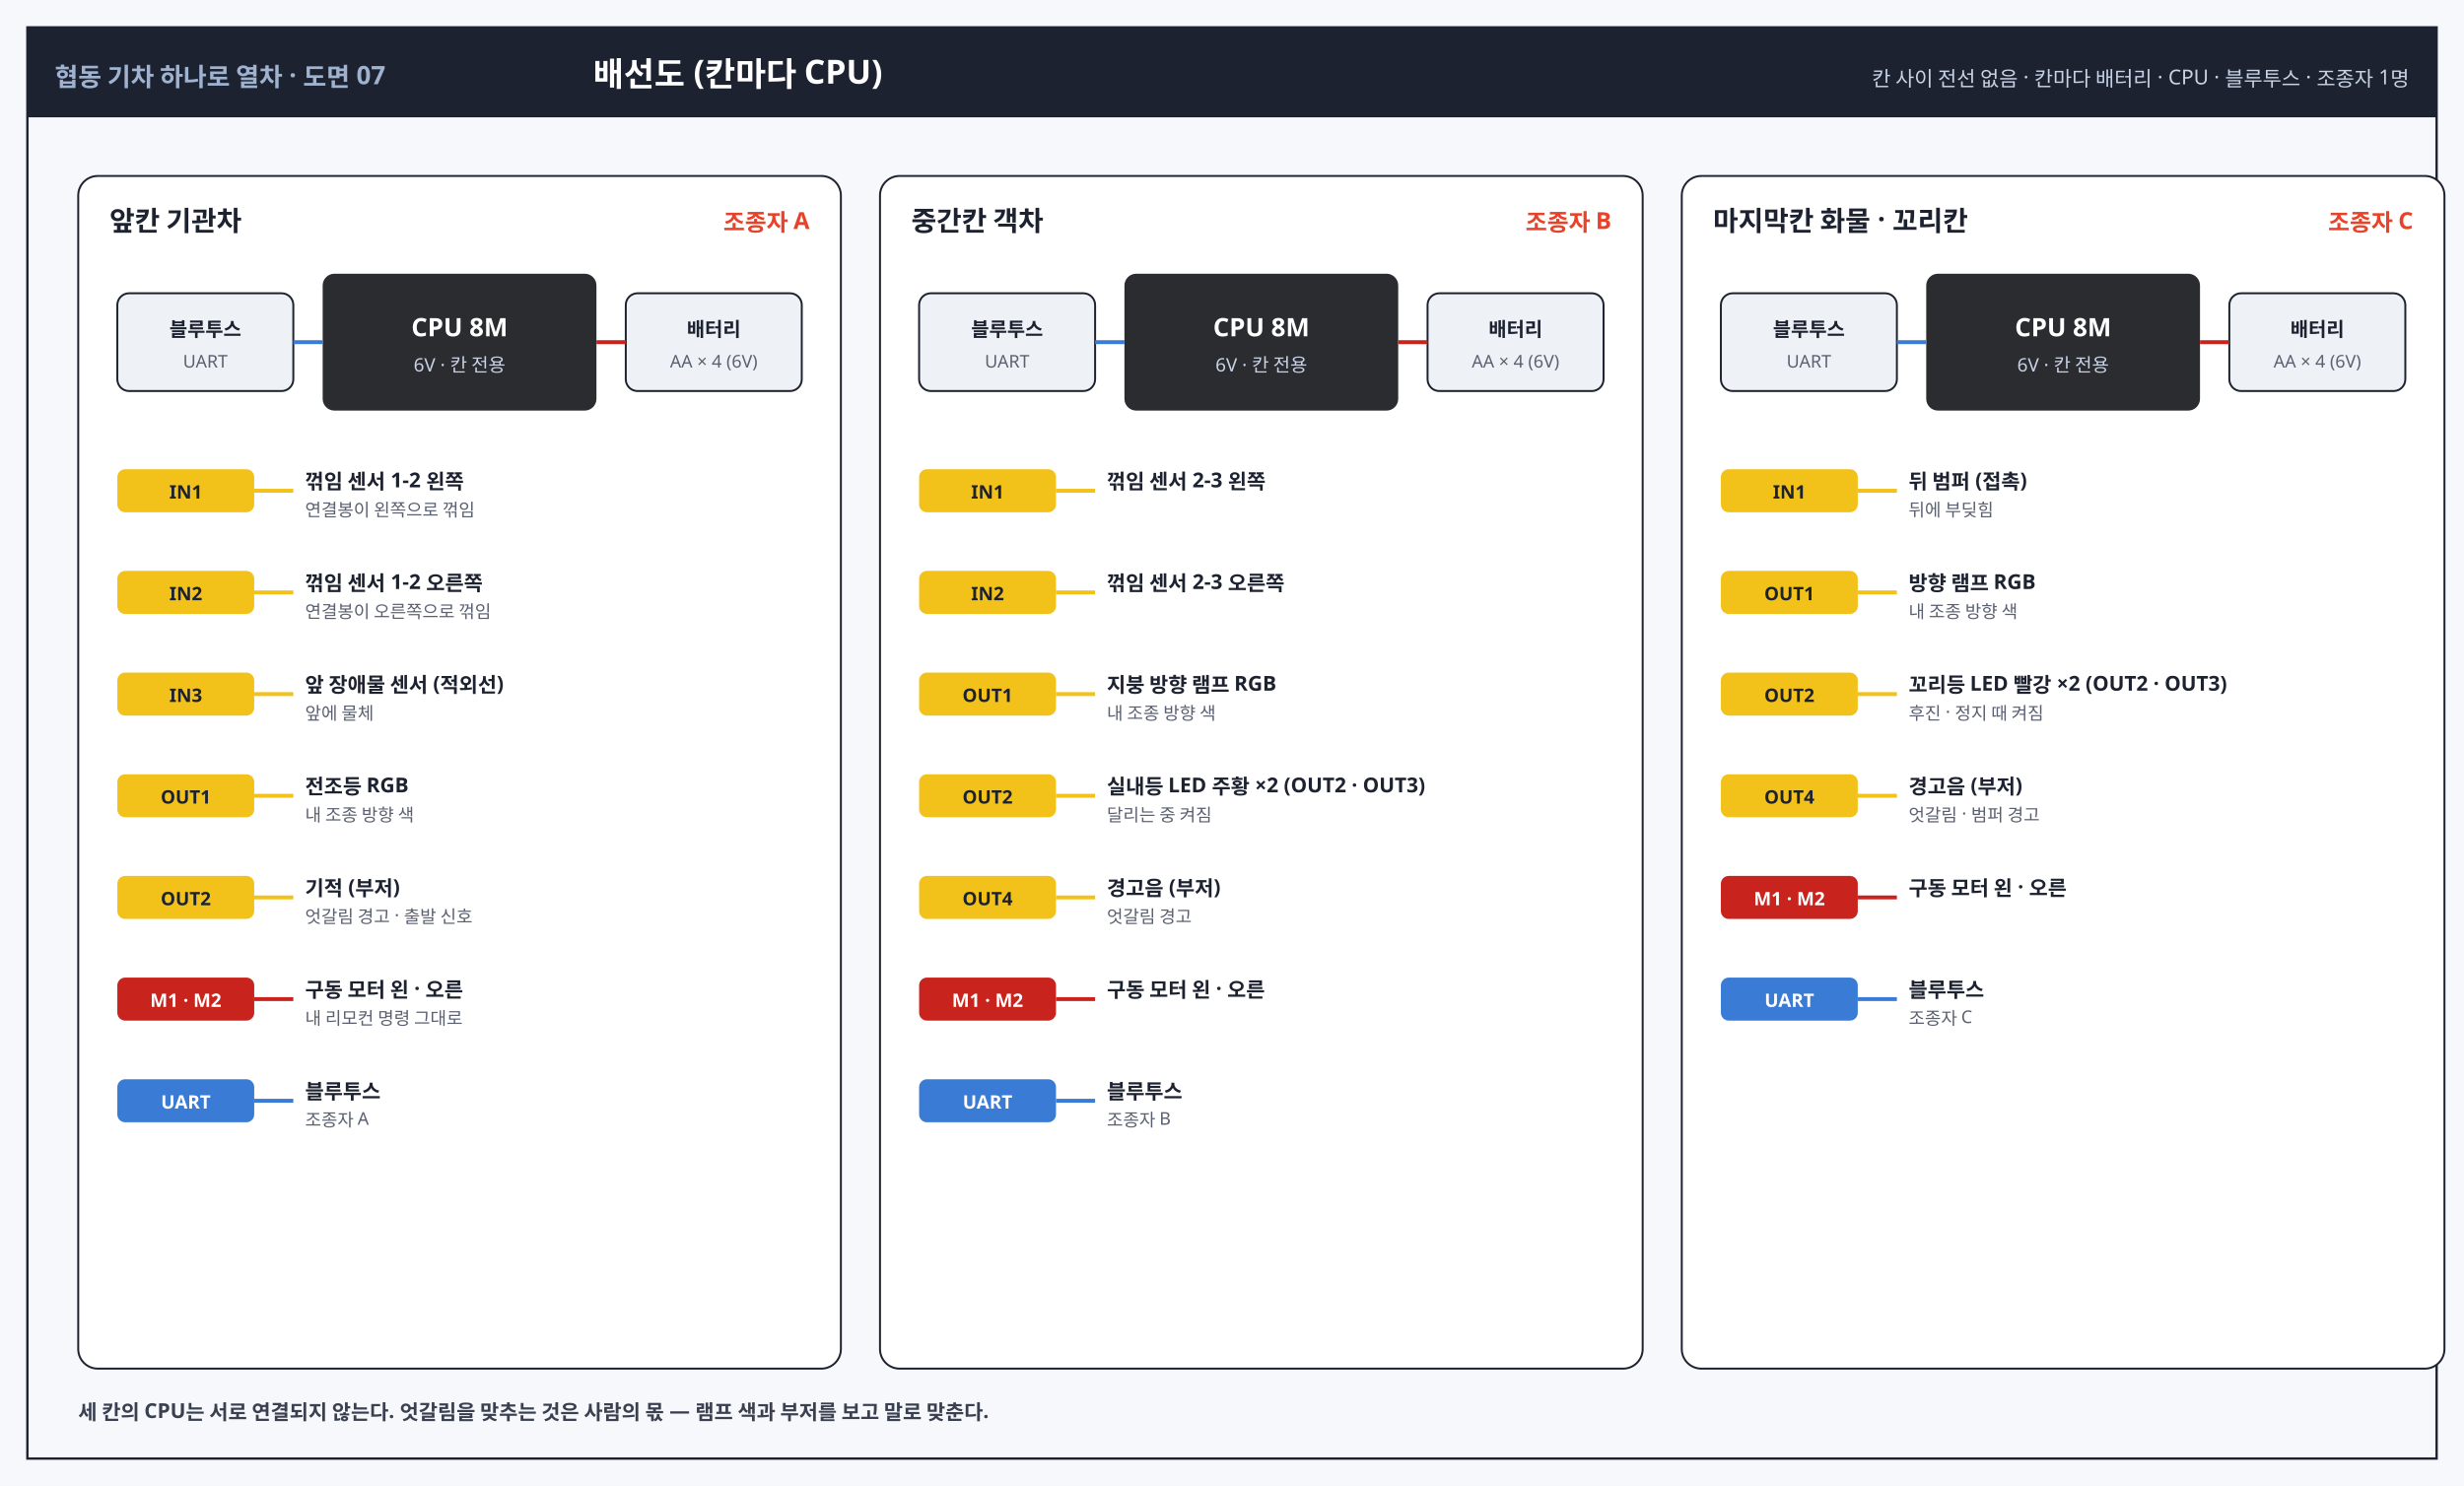
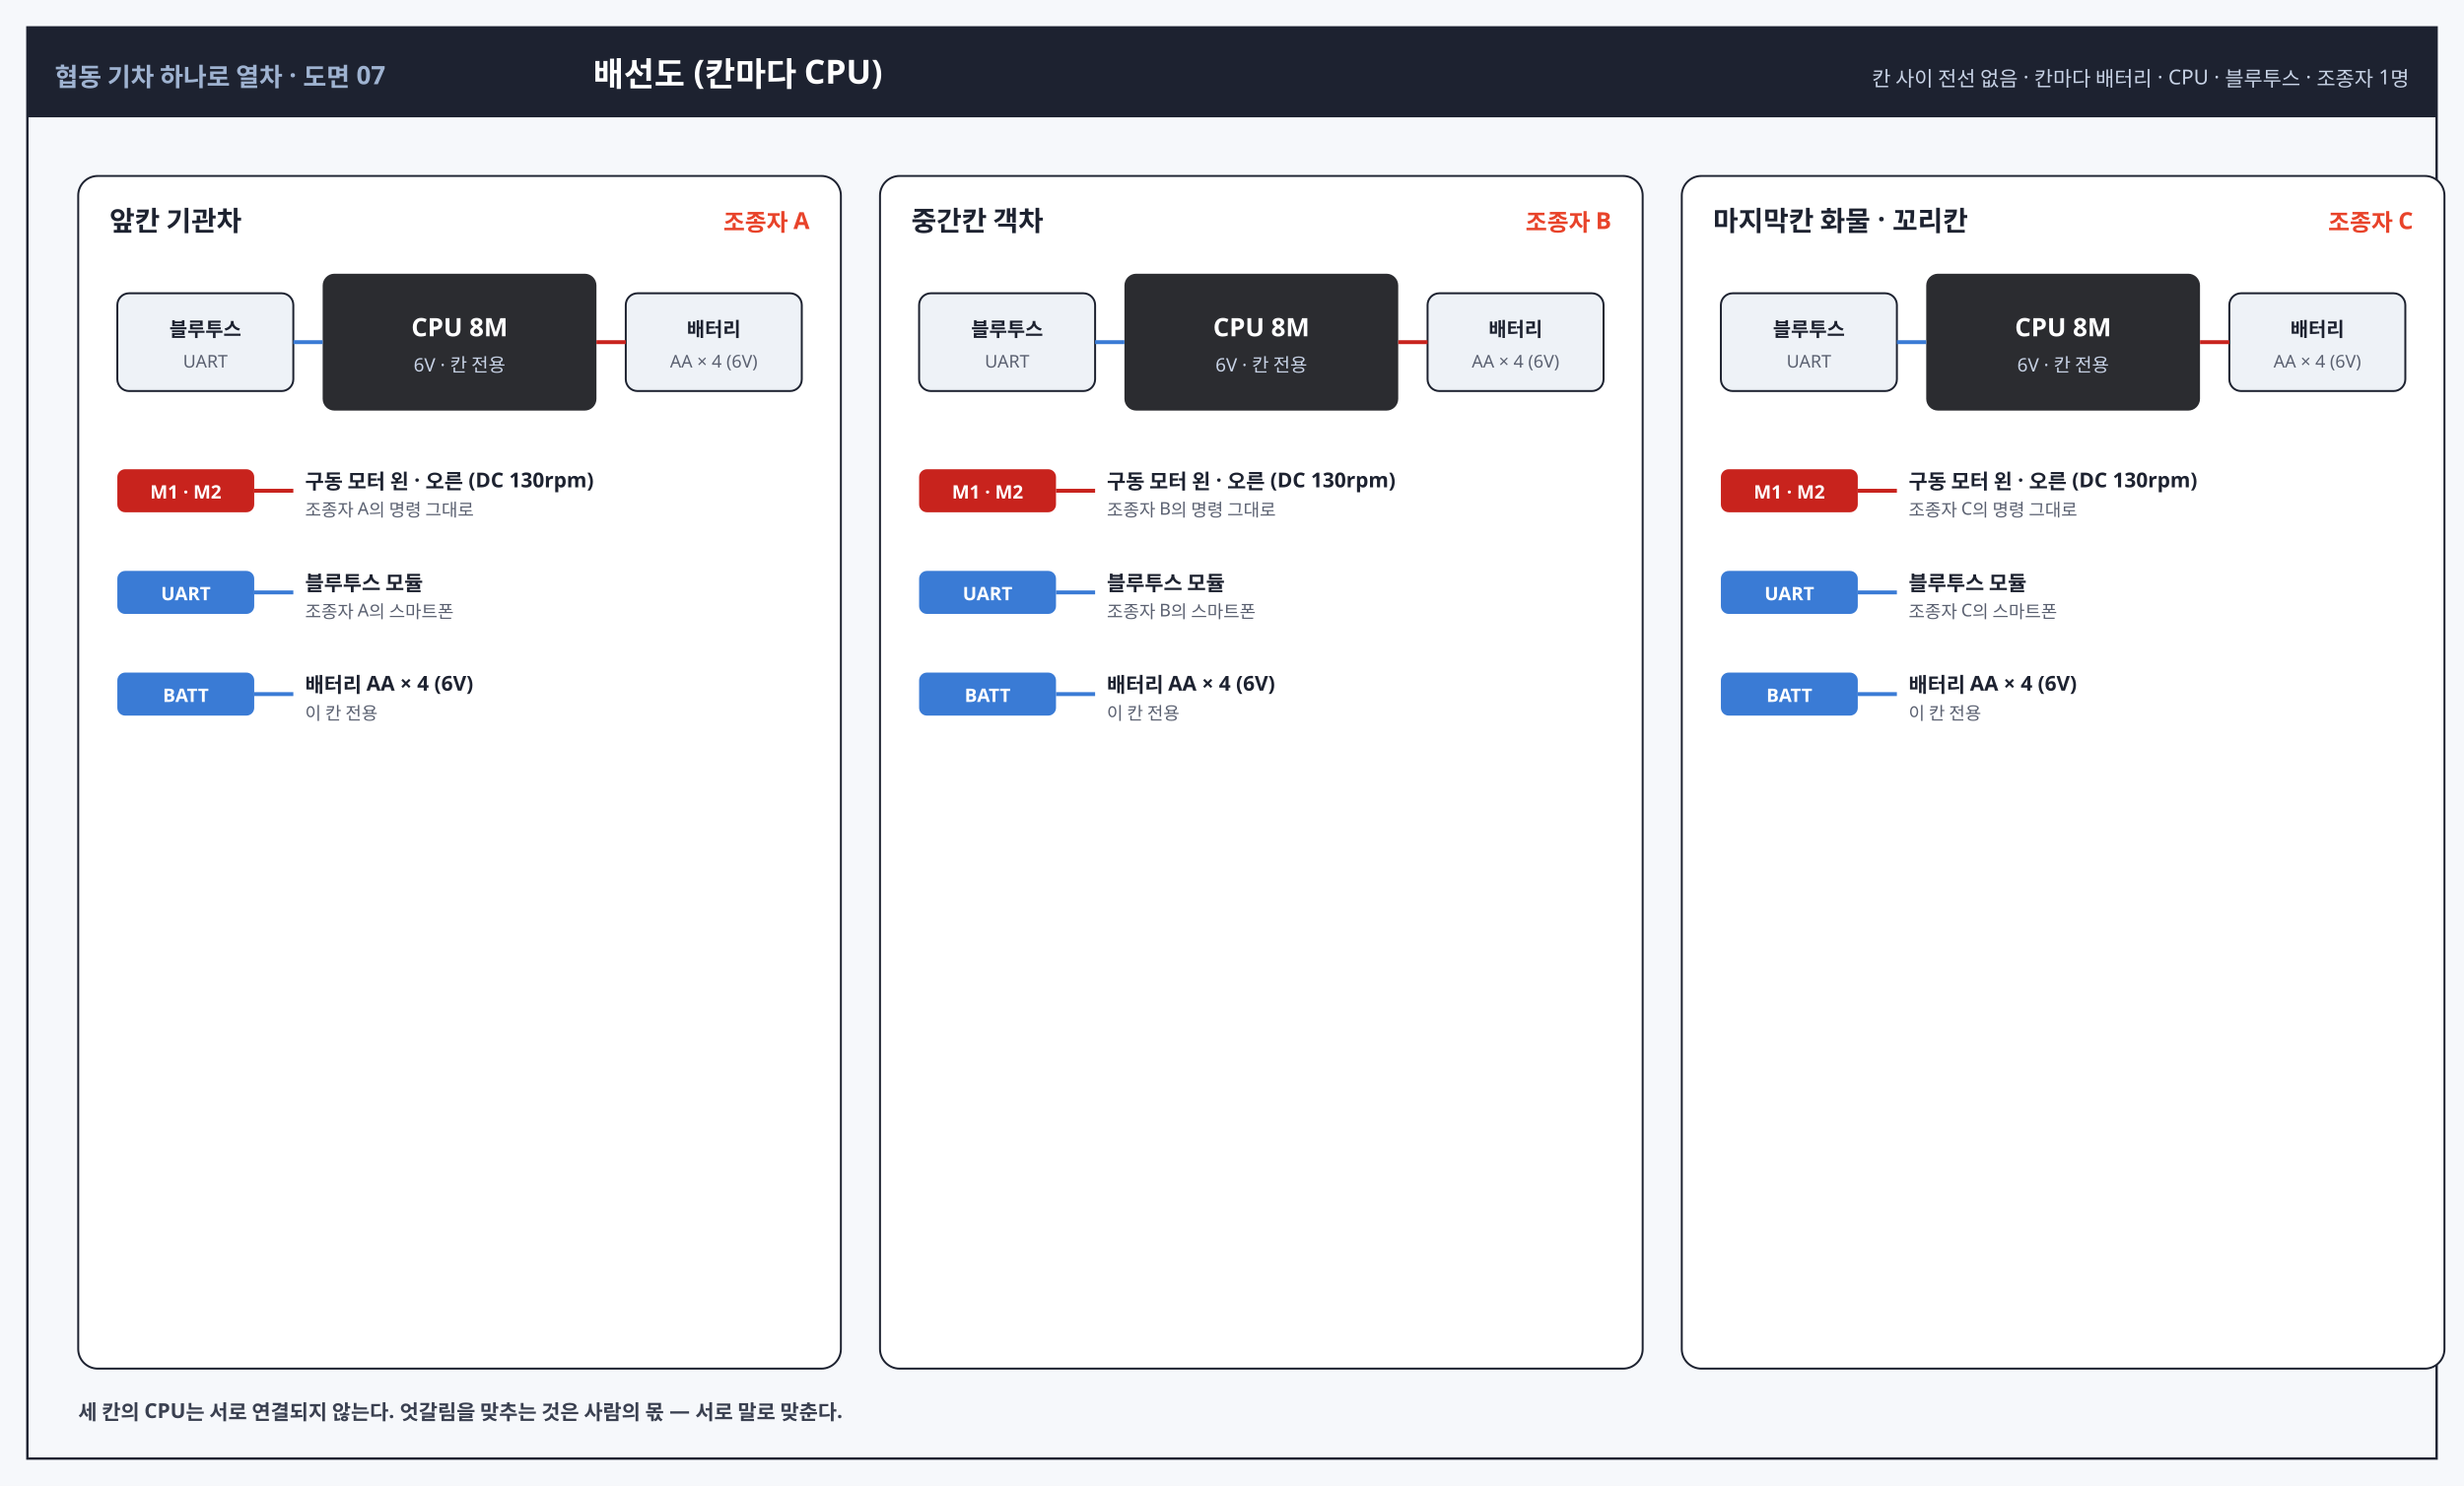
<svg xmlns="http://www.w3.org/2000/svg" viewBox="0 0 1260 760" width="1260" height="760" font-family="JetBrains Mono, 'Noto Sans KR', sans-serif">
  <defs>
    <pattern id="g" width="10" height="10" patternUnits="userSpaceOnUse">
      <path d="M10 0H0V10" fill="none" stroke="#e3e8ef" stroke-width="0.5" />
    </pattern>
  </defs>
  <rect width="100%" height="100%" fill="#f6f8fb" />
  <rect x="14" y="14" width="1232" height="732" fill="none" stroke="#1d2230" stroke-width="1.2" />
  <rect x="14" y="14" width="1232" height="46" fill="#1d2230" />
  <text x="28.0" y="44.0" font-size="13" fill="#9fb3d1" font-weight="700" text-anchor="start">협동 기차 하나로 열차 · 도면 07</text>
  <text x="303.3" y="44.0" font-size="17" fill="#ffffff" font-weight="700" text-anchor="start">배선도 (칸마다 CPU)</text>
  <text x="1232.0" y="44.0" font-size="10.5" fill="#c8d3e6" font-weight="400" text-anchor="end">칸 사이 전선 없음 · 칸마다 배터리 · CPU · 블루투스 · 조종자 1명</text>
  <rect x="40" y="90" width="390" height="610" rx="10" fill="#fff" stroke="#1d2230" />
  <text x="56.0" y="118.0" font-size="14" fill="#1d2230" font-weight="700" text-anchor="start">앞칸 기관차</text>
  <text x="414.0" y="118.0" font-size="12" fill="#e8432a" font-weight="700" text-anchor="end">조종자 A</text>
  <rect x="165" y="140" width="140" height="70" rx="6" fill="#2b2c30" />
  <text x="235.0" y="172.0" font-size="13" fill="#fff" font-weight="700" text-anchor="middle">CPU 8M</text>
  <text x="235.0" y="190.0" font-size="9.5" fill="#c8d3e6" font-weight="400" text-anchor="middle">6V · 칸 전용</text>
  <rect x="60" y="150" width="90" height="50" rx="6" fill="#eef2f7" stroke="#1d2230" />
  <text x="105.0" y="172.0" font-size="10" fill="#1d2230" font-weight="700" text-anchor="middle">블루투스</text>
  <text x="105.0" y="188.0" font-size="9" fill="#5a6070" font-weight="400" text-anchor="middle">UART</text>
  <line x1="150" y1="175" x2="165" y2="175" stroke="#3a7bd5" stroke-width="2" />
  <rect x="320" y="150" width="90" height="50" rx="6" fill="#eef2f7" stroke="#1d2230" />
  <text x="365.0" y="172.0" font-size="10" fill="#1d2230" font-weight="700" text-anchor="middle">배터리</text>
  <text x="365.0" y="188.0" font-size="9" fill="#5a6070" font-weight="400" text-anchor="middle">AA × 4 (6V)</text>
  <line x1="305" y1="175" x2="320" y2="175" stroke="#c8231d" stroke-width="2" />
-   <rect x="60" y="240" width="70" height="22" rx="4" fill="#f2c21b" />
-   <text x="95.0" y="255.0" font-size="9.5" fill="#1d2230" font-weight="700" text-anchor="middle">IN1</text>
-   <line x1="130" y1="251" x2="150" y2="251" stroke="#f2c21b" stroke-width="2" />
-   <text x="156.0" y="250.0" font-size="10.5" fill="#1d2230" font-weight="700" text-anchor="start">꺾임 센서 1-2 왼쪽</text>
-   <text x="156.0" y="264.0" font-size="9" fill="#5a6070" font-weight="400" text-anchor="start">연결봉이 왼쪽으로 꺾임</text>
-   <rect x="60" y="292" width="70" height="22" rx="4" fill="#f2c21b" />
-   <text x="95.0" y="307.0" font-size="9.5" fill="#1d2230" font-weight="700" text-anchor="middle">IN2</text>
-   <line x1="130" y1="303" x2="150" y2="303" stroke="#f2c21b" stroke-width="2" />
-   <text x="156.0" y="302.0" font-size="10.5" fill="#1d2230" font-weight="700" text-anchor="start">꺾임 센서 1-2 오른쪽</text>
-   <text x="156.0" y="316.0" font-size="9" fill="#5a6070" font-weight="400" text-anchor="start">연결봉이 오른쪽으로 꺾임</text>
-   <rect x="60" y="344" width="70" height="22" rx="4" fill="#f2c21b" />
-   <text x="95.0" y="359.0" font-size="9.5" fill="#1d2230" font-weight="700" text-anchor="middle">IN3</text>
-   <line x1="130" y1="355" x2="150" y2="355" stroke="#f2c21b" stroke-width="2" />
-   <text x="156.0" y="354.0" font-size="10.5" fill="#1d2230" font-weight="700" text-anchor="start">앞 장애물 센서 (적외선)</text>
-   <text x="156.0" y="368.0" font-size="9" fill="#5a6070" font-weight="400" text-anchor="start">앞에 물체</text>
-   <rect x="60" y="396" width="70" height="22" rx="4" fill="#f2c21b" />
-   <text x="95.0" y="411.0" font-size="9.5" fill="#1d2230" font-weight="700" text-anchor="middle">OUT1</text>
-   <line x1="130" y1="407" x2="150" y2="407" stroke="#f2c21b" stroke-width="2" />
-   <text x="156.0" y="406.0" font-size="10.5" fill="#1d2230" font-weight="700" text-anchor="start">전조등 RGB</text>
-   <text x="156.0" y="420.0" font-size="9" fill="#5a6070" font-weight="400" text-anchor="start">내 조종 방향 색</text>
-   <rect x="60" y="448" width="70" height="22" rx="4" fill="#f2c21b" />
-   <text x="95.0" y="463.0" font-size="9.5" fill="#1d2230" font-weight="700" text-anchor="middle">OUT2</text>
-   <line x1="130" y1="459" x2="150" y2="459" stroke="#f2c21b" stroke-width="2" />
-   <text x="156.0" y="458.0" font-size="10.5" fill="#1d2230" font-weight="700" text-anchor="start">기적 (부저)</text>
-   <text x="156.0" y="472.0" font-size="9" fill="#5a6070" font-weight="400" text-anchor="start">엇갈림 경고 · 출발 신호</text>
-   <rect x="60" y="500" width="70" height="22" rx="4" fill="#c8231d" />
-   <text x="95.0" y="515.0" font-size="9.5" fill="#fff" font-weight="700" text-anchor="middle">M1 · M2</text>
-   <line x1="130" y1="511" x2="150" y2="511" stroke="#c8231d" stroke-width="2" />
-   <text x="156.0" y="510.0" font-size="10.5" fill="#1d2230" font-weight="700" text-anchor="start">구동 모터 왼 · 오른</text>
-   <text x="156.0" y="524.0" font-size="9" fill="#5a6070" font-weight="400" text-anchor="start">내 리모컨 명령 그대로</text>
-   <rect x="60" y="552" width="70" height="22" rx="4" fill="#3a7bd5" />
-   <text x="95.0" y="567.0" font-size="9.5" fill="#fff" font-weight="700" text-anchor="middle">UART</text>
-   <line x1="130" y1="563" x2="150" y2="563" stroke="#3a7bd5" stroke-width="2" />
-   <text x="156.0" y="562.0" font-size="10.5" fill="#1d2230" font-weight="700" text-anchor="start">블루투스</text>
-   <text x="156.0" y="576.0" font-size="9" fill="#5a6070" font-weight="400" text-anchor="start">조종자 A</text>
+   <rect x="60" y="240" width="70" height="22" rx="4" fill="#c8231d" />
+   <text x="95.0" y="255.0" font-size="9.5" fill="#fff" font-weight="700" text-anchor="middle">M1 · M2</text>
+   <line x1="130" y1="251" x2="150" y2="251" stroke="#c8231d" stroke-width="2" />
+   <text x="156.0" y="250.0" font-size="10.5" fill="#1d2230" font-weight="700" text-anchor="start">구동 모터 왼 · 오른 (DC 130rpm)</text>
+   <text x="156.0" y="264.0" font-size="9" fill="#5a6070" font-weight="400" text-anchor="start">조종자 A의 명령 그대로</text>
+   <rect x="60" y="292" width="70" height="22" rx="4" fill="#3a7bd5" />
+   <text x="95.0" y="307.0" font-size="9.5" fill="#fff" font-weight="700" text-anchor="middle">UART</text>
+   <line x1="130" y1="303" x2="150" y2="303" stroke="#3a7bd5" stroke-width="2" />
+   <text x="156.0" y="302.0" font-size="10.5" fill="#1d2230" font-weight="700" text-anchor="start">블루투스 모듈</text>
+   <text x="156.0" y="316.0" font-size="9" fill="#5a6070" font-weight="400" text-anchor="start">조종자 A의 스마트폰</text>
+   <rect x="60" y="344" width="70" height="22" rx="4" fill="#3a7bd5" />
+   <text x="95.0" y="359.0" font-size="9.5" fill="#fff" font-weight="700" text-anchor="middle">BATT</text>
+   <line x1="130" y1="355" x2="150" y2="355" stroke="#3a7bd5" stroke-width="2" />
+   <text x="156.0" y="354.0" font-size="10.5" fill="#1d2230" font-weight="700" text-anchor="start">배터리 AA × 4 (6V)</text>
+   <text x="156.0" y="368.0" font-size="9" fill="#5a6070" font-weight="400" text-anchor="start">이 칸 전용</text>
  <rect x="450" y="90" width="390" height="610" rx="10" fill="#fff" stroke="#1d2230" />
  <text x="466.0" y="118.0" font-size="14" fill="#1d2230" font-weight="700" text-anchor="start">중간칸 객차</text>
  <text x="824.0" y="118.0" font-size="12" fill="#e8432a" font-weight="700" text-anchor="end">조종자 B</text>
  <rect x="575" y="140" width="140" height="70" rx="6" fill="#2b2c30" />
  <text x="645.0" y="172.0" font-size="13" fill="#fff" font-weight="700" text-anchor="middle">CPU 8M</text>
  <text x="645.0" y="190.0" font-size="9.5" fill="#c8d3e6" font-weight="400" text-anchor="middle">6V · 칸 전용</text>
  <rect x="470" y="150" width="90" height="50" rx="6" fill="#eef2f7" stroke="#1d2230" />
  <text x="515.0" y="172.0" font-size="10" fill="#1d2230" font-weight="700" text-anchor="middle">블루투스</text>
  <text x="515.0" y="188.0" font-size="9" fill="#5a6070" font-weight="400" text-anchor="middle">UART</text>
  <line x1="560" y1="175" x2="575" y2="175" stroke="#3a7bd5" stroke-width="2" />
  <rect x="730" y="150" width="90" height="50" rx="6" fill="#eef2f7" stroke="#1d2230" />
  <text x="775.0" y="172.0" font-size="10" fill="#1d2230" font-weight="700" text-anchor="middle">배터리</text>
  <text x="775.0" y="188.0" font-size="9" fill="#5a6070" font-weight="400" text-anchor="middle">AA × 4 (6V)</text>
  <line x1="715" y1="175" x2="730" y2="175" stroke="#c8231d" stroke-width="2" />
-   <rect x="470" y="240" width="70" height="22" rx="4" fill="#f2c21b" />
-   <text x="505.0" y="255.0" font-size="9.5" fill="#1d2230" font-weight="700" text-anchor="middle">IN1</text>
-   <line x1="540" y1="251" x2="560" y2="251" stroke="#f2c21b" stroke-width="2" />
-   <text x="566.0" y="250.0" font-size="10.5" fill="#1d2230" font-weight="700" text-anchor="start">꺾임 센서 2-3 왼쪽</text>
-   <rect x="470" y="292" width="70" height="22" rx="4" fill="#f2c21b" />
-   <text x="505.0" y="307.0" font-size="9.5" fill="#1d2230" font-weight="700" text-anchor="middle">IN2</text>
-   <line x1="540" y1="303" x2="560" y2="303" stroke="#f2c21b" stroke-width="2" />
-   <text x="566.0" y="302.0" font-size="10.5" fill="#1d2230" font-weight="700" text-anchor="start">꺾임 센서 2-3 오른쪽</text>
-   <rect x="470" y="344" width="70" height="22" rx="4" fill="#f2c21b" />
-   <text x="505.0" y="359.0" font-size="9.5" fill="#1d2230" font-weight="700" text-anchor="middle">OUT1</text>
-   <line x1="540" y1="355" x2="560" y2="355" stroke="#f2c21b" stroke-width="2" />
-   <text x="566.0" y="354.0" font-size="10.5" fill="#1d2230" font-weight="700" text-anchor="start">지붕 방향 램프 RGB</text>
-   <text x="566.0" y="368.0" font-size="9" fill="#5a6070" font-weight="400" text-anchor="start">내 조종 방향 색</text>
-   <rect x="470" y="396" width="70" height="22" rx="4" fill="#f2c21b" />
-   <text x="505.0" y="411.0" font-size="9.5" fill="#1d2230" font-weight="700" text-anchor="middle">OUT2</text>
-   <line x1="540" y1="407" x2="560" y2="407" stroke="#f2c21b" stroke-width="2" />
-   <text x="566.0" y="406.0" font-size="10.5" fill="#1d2230" font-weight="700" text-anchor="start">실내등 LED 주황 ×2 (OUT2 · OUT3)</text>
-   <text x="566.0" y="420.0" font-size="9" fill="#5a6070" font-weight="400" text-anchor="start">달리는 중 켜짐</text>
-   <rect x="470" y="448" width="70" height="22" rx="4" fill="#f2c21b" />
-   <text x="505.0" y="463.0" font-size="9.5" fill="#1d2230" font-weight="700" text-anchor="middle">OUT4</text>
-   <line x1="540" y1="459" x2="560" y2="459" stroke="#f2c21b" stroke-width="2" />
-   <text x="566.0" y="458.0" font-size="10.5" fill="#1d2230" font-weight="700" text-anchor="start">경고음 (부저)</text>
-   <text x="566.0" y="472.0" font-size="9" fill="#5a6070" font-weight="400" text-anchor="start">엇갈림 경고</text>
-   <rect x="470" y="500" width="70" height="22" rx="4" fill="#c8231d" />
-   <text x="505.0" y="515.0" font-size="9.5" fill="#fff" font-weight="700" text-anchor="middle">M1 · M2</text>
-   <line x1="540" y1="511" x2="560" y2="511" stroke="#c8231d" stroke-width="2" />
-   <text x="566.0" y="510.0" font-size="10.5" fill="#1d2230" font-weight="700" text-anchor="start">구동 모터 왼 · 오른</text>
-   <rect x="470" y="552" width="70" height="22" rx="4" fill="#3a7bd5" />
-   <text x="505.0" y="567.0" font-size="9.5" fill="#fff" font-weight="700" text-anchor="middle">UART</text>
-   <line x1="540" y1="563" x2="560" y2="563" stroke="#3a7bd5" stroke-width="2" />
-   <text x="566.0" y="562.0" font-size="10.5" fill="#1d2230" font-weight="700" text-anchor="start">블루투스</text>
-   <text x="566.0" y="576.0" font-size="9" fill="#5a6070" font-weight="400" text-anchor="start">조종자 B</text>
+   <rect x="470" y="240" width="70" height="22" rx="4" fill="#c8231d" />
+   <text x="505.0" y="255.0" font-size="9.5" fill="#fff" font-weight="700" text-anchor="middle">M1 · M2</text>
+   <line x1="540" y1="251" x2="560" y2="251" stroke="#c8231d" stroke-width="2" />
+   <text x="566.0" y="250.0" font-size="10.5" fill="#1d2230" font-weight="700" text-anchor="start">구동 모터 왼 · 오른 (DC 130rpm)</text>
+   <text x="566.0" y="264.0" font-size="9" fill="#5a6070" font-weight="400" text-anchor="start">조종자 B의 명령 그대로</text>
+   <rect x="470" y="292" width="70" height="22" rx="4" fill="#3a7bd5" />
+   <text x="505.0" y="307.0" font-size="9.5" fill="#fff" font-weight="700" text-anchor="middle">UART</text>
+   <line x1="540" y1="303" x2="560" y2="303" stroke="#3a7bd5" stroke-width="2" />
+   <text x="566.0" y="302.0" font-size="10.5" fill="#1d2230" font-weight="700" text-anchor="start">블루투스 모듈</text>
+   <text x="566.0" y="316.0" font-size="9" fill="#5a6070" font-weight="400" text-anchor="start">조종자 B의 스마트폰</text>
+   <rect x="470" y="344" width="70" height="22" rx="4" fill="#3a7bd5" />
+   <text x="505.0" y="359.0" font-size="9.5" fill="#fff" font-weight="700" text-anchor="middle">BATT</text>
+   <line x1="540" y1="355" x2="560" y2="355" stroke="#3a7bd5" stroke-width="2" />
+   <text x="566.0" y="354.0" font-size="10.5" fill="#1d2230" font-weight="700" text-anchor="start">배터리 AA × 4 (6V)</text>
+   <text x="566.0" y="368.0" font-size="9" fill="#5a6070" font-weight="400" text-anchor="start">이 칸 전용</text>
  <rect x="860" y="90" width="390" height="610" rx="10" fill="#fff" stroke="#1d2230" />
  <text x="876.0" y="118.0" font-size="14" fill="#1d2230" font-weight="700" text-anchor="start">마지막칸 화물 · 꼬리칸</text>
  <text x="1234.0" y="118.0" font-size="12" fill="#e8432a" font-weight="700" text-anchor="end">조종자 C</text>
  <rect x="985" y="140" width="140" height="70" rx="6" fill="#2b2c30" />
  <text x="1055.0" y="172.0" font-size="13" fill="#fff" font-weight="700" text-anchor="middle">CPU 8M</text>
  <text x="1055.0" y="190.0" font-size="9.5" fill="#c8d3e6" font-weight="400" text-anchor="middle">6V · 칸 전용</text>
  <rect x="880" y="150" width="90" height="50" rx="6" fill="#eef2f7" stroke="#1d2230" />
  <text x="925.0" y="172.0" font-size="10" fill="#1d2230" font-weight="700" text-anchor="middle">블루투스</text>
  <text x="925.0" y="188.0" font-size="9" fill="#5a6070" font-weight="400" text-anchor="middle">UART</text>
  <line x1="970" y1="175" x2="985" y2="175" stroke="#3a7bd5" stroke-width="2" />
  <rect x="1140" y="150" width="90" height="50" rx="6" fill="#eef2f7" stroke="#1d2230" />
  <text x="1185.0" y="172.0" font-size="10" fill="#1d2230" font-weight="700" text-anchor="middle">배터리</text>
  <text x="1185.0" y="188.0" font-size="9" fill="#5a6070" font-weight="400" text-anchor="middle">AA × 4 (6V)</text>
  <line x1="1125" y1="175" x2="1140" y2="175" stroke="#c8231d" stroke-width="2" />
-   <rect x="880" y="240" width="70" height="22" rx="4" fill="#f2c21b" />
-   <text x="915.0" y="255.0" font-size="9.5" fill="#1d2230" font-weight="700" text-anchor="middle">IN1</text>
-   <line x1="950" y1="251" x2="970" y2="251" stroke="#f2c21b" stroke-width="2" />
-   <text x="976.0" y="250.0" font-size="10.5" fill="#1d2230" font-weight="700" text-anchor="start">뒤 범퍼 (접촉)</text>
-   <text x="976.0" y="264.0" font-size="9" fill="#5a6070" font-weight="400" text-anchor="start">뒤에 부딪힘</text>
-   <rect x="880" y="292" width="70" height="22" rx="4" fill="#f2c21b" />
-   <text x="915.0" y="307.0" font-size="9.5" fill="#1d2230" font-weight="700" text-anchor="middle">OUT1</text>
-   <line x1="950" y1="303" x2="970" y2="303" stroke="#f2c21b" stroke-width="2" />
-   <text x="976.0" y="302.0" font-size="10.5" fill="#1d2230" font-weight="700" text-anchor="start">방향 램프 RGB</text>
-   <text x="976.0" y="316.0" font-size="9" fill="#5a6070" font-weight="400" text-anchor="start">내 조종 방향 색</text>
-   <rect x="880" y="344" width="70" height="22" rx="4" fill="#f2c21b" />
-   <text x="915.0" y="359.0" font-size="9.5" fill="#1d2230" font-weight="700" text-anchor="middle">OUT2</text>
-   <line x1="950" y1="355" x2="970" y2="355" stroke="#f2c21b" stroke-width="2" />
-   <text x="976.0" y="354.0" font-size="10.5" fill="#1d2230" font-weight="700" text-anchor="start">꼬리등 LED 빨강 ×2 (OUT2 · OUT3)</text>
-   <text x="976.0" y="368.0" font-size="9" fill="#5a6070" font-weight="400" text-anchor="start">후진 · 정지 때 켜짐</text>
-   <rect x="880" y="396" width="70" height="22" rx="4" fill="#f2c21b" />
-   <text x="915.0" y="411.0" font-size="9.5" fill="#1d2230" font-weight="700" text-anchor="middle">OUT4</text>
-   <line x1="950" y1="407" x2="970" y2="407" stroke="#f2c21b" stroke-width="2" />
-   <text x="976.0" y="406.0" font-size="10.5" fill="#1d2230" font-weight="700" text-anchor="start">경고음 (부저)</text>
-   <text x="976.0" y="420.0" font-size="9" fill="#5a6070" font-weight="400" text-anchor="start">엇갈림 · 범퍼 경고</text>
-   <rect x="880" y="448" width="70" height="22" rx="4" fill="#c8231d" />
-   <text x="915.0" y="463.0" font-size="9.5" fill="#fff" font-weight="700" text-anchor="middle">M1 · M2</text>
-   <line x1="950" y1="459" x2="970" y2="459" stroke="#c8231d" stroke-width="2" />
-   <text x="976.0" y="458.0" font-size="10.5" fill="#1d2230" font-weight="700" text-anchor="start">구동 모터 왼 · 오른</text>
-   <rect x="880" y="500" width="70" height="22" rx="4" fill="#3a7bd5" />
-   <text x="915.0" y="515.0" font-size="9.5" fill="#fff" font-weight="700" text-anchor="middle">UART</text>
-   <line x1="950" y1="511" x2="970" y2="511" stroke="#3a7bd5" stroke-width="2" />
-   <text x="976.0" y="510.0" font-size="10.5" fill="#1d2230" font-weight="700" text-anchor="start">블루투스</text>
-   <text x="976.0" y="524.0" font-size="9" fill="#5a6070" font-weight="400" text-anchor="start">조종자 C</text>
-   <text x="40.0" y="726.0" font-size="10.5" fill="#3a4050" font-weight="700" text-anchor="start">세 칸의 CPU는 서로 연결되지 않는다. 엇갈림을 맞추는 것은 사람의 몫 — 램프 색과 부저를 보고 말로 맞춘다.</text>
+   <rect x="880" y="240" width="70" height="22" rx="4" fill="#c8231d" />
+   <text x="915.0" y="255.0" font-size="9.5" fill="#fff" font-weight="700" text-anchor="middle">M1 · M2</text>
+   <line x1="950" y1="251" x2="970" y2="251" stroke="#c8231d" stroke-width="2" />
+   <text x="976.0" y="250.0" font-size="10.5" fill="#1d2230" font-weight="700" text-anchor="start">구동 모터 왼 · 오른 (DC 130rpm)</text>
+   <text x="976.0" y="264.0" font-size="9" fill="#5a6070" font-weight="400" text-anchor="start">조종자 C의 명령 그대로</text>
+   <rect x="880" y="292" width="70" height="22" rx="4" fill="#3a7bd5" />
+   <text x="915.0" y="307.0" font-size="9.5" fill="#fff" font-weight="700" text-anchor="middle">UART</text>
+   <line x1="950" y1="303" x2="970" y2="303" stroke="#3a7bd5" stroke-width="2" />
+   <text x="976.0" y="302.0" font-size="10.5" fill="#1d2230" font-weight="700" text-anchor="start">블루투스 모듈</text>
+   <text x="976.0" y="316.0" font-size="9" fill="#5a6070" font-weight="400" text-anchor="start">조종자 C의 스마트폰</text>
+   <rect x="880" y="344" width="70" height="22" rx="4" fill="#3a7bd5" />
+   <text x="915.0" y="359.0" font-size="9.5" fill="#fff" font-weight="700" text-anchor="middle">BATT</text>
+   <line x1="950" y1="355" x2="970" y2="355" stroke="#3a7bd5" stroke-width="2" />
+   <text x="976.0" y="354.0" font-size="10.5" fill="#1d2230" font-weight="700" text-anchor="start">배터리 AA × 4 (6V)</text>
+   <text x="976.0" y="368.0" font-size="9" fill="#5a6070" font-weight="400" text-anchor="start">이 칸 전용</text>
+   <text x="40.0" y="726.0" font-size="10.5" fill="#3a4050" font-weight="700" text-anchor="start">세 칸의 CPU는 서로 연결되지 않는다. 엇갈림을 맞추는 것은 사람의 몫 — 서로 말로 맞춘다.</text>
</svg>
